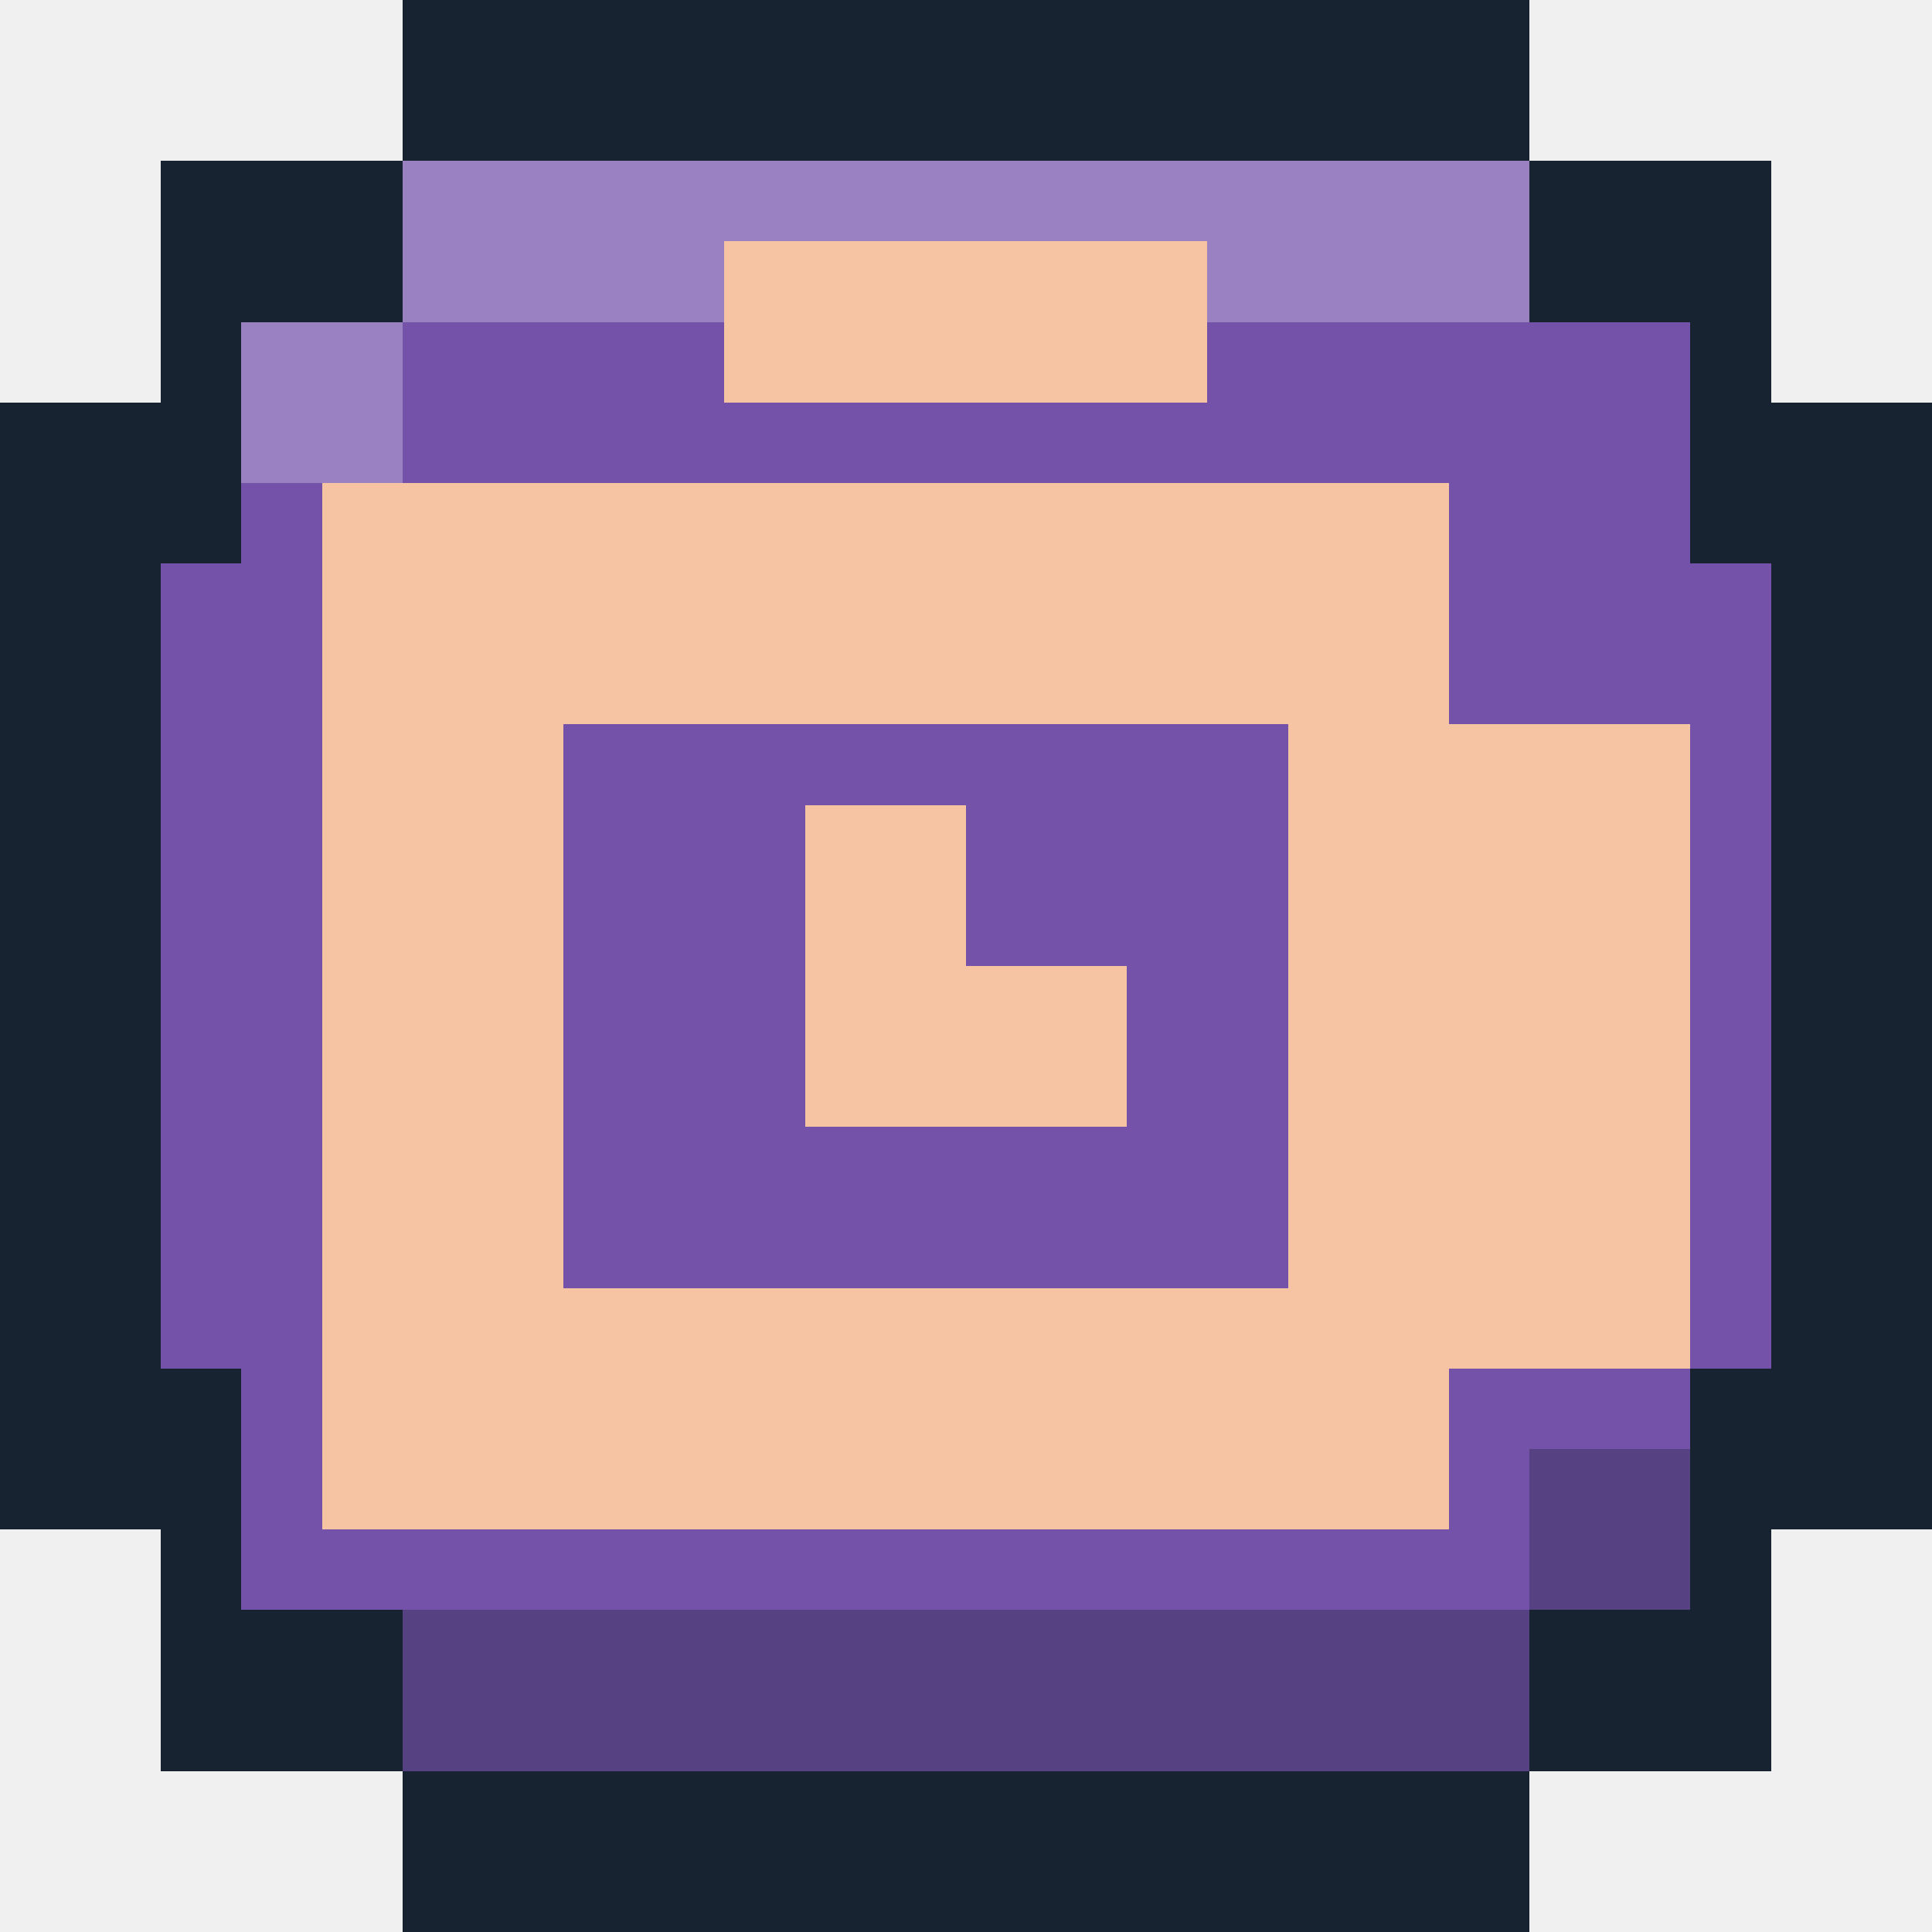
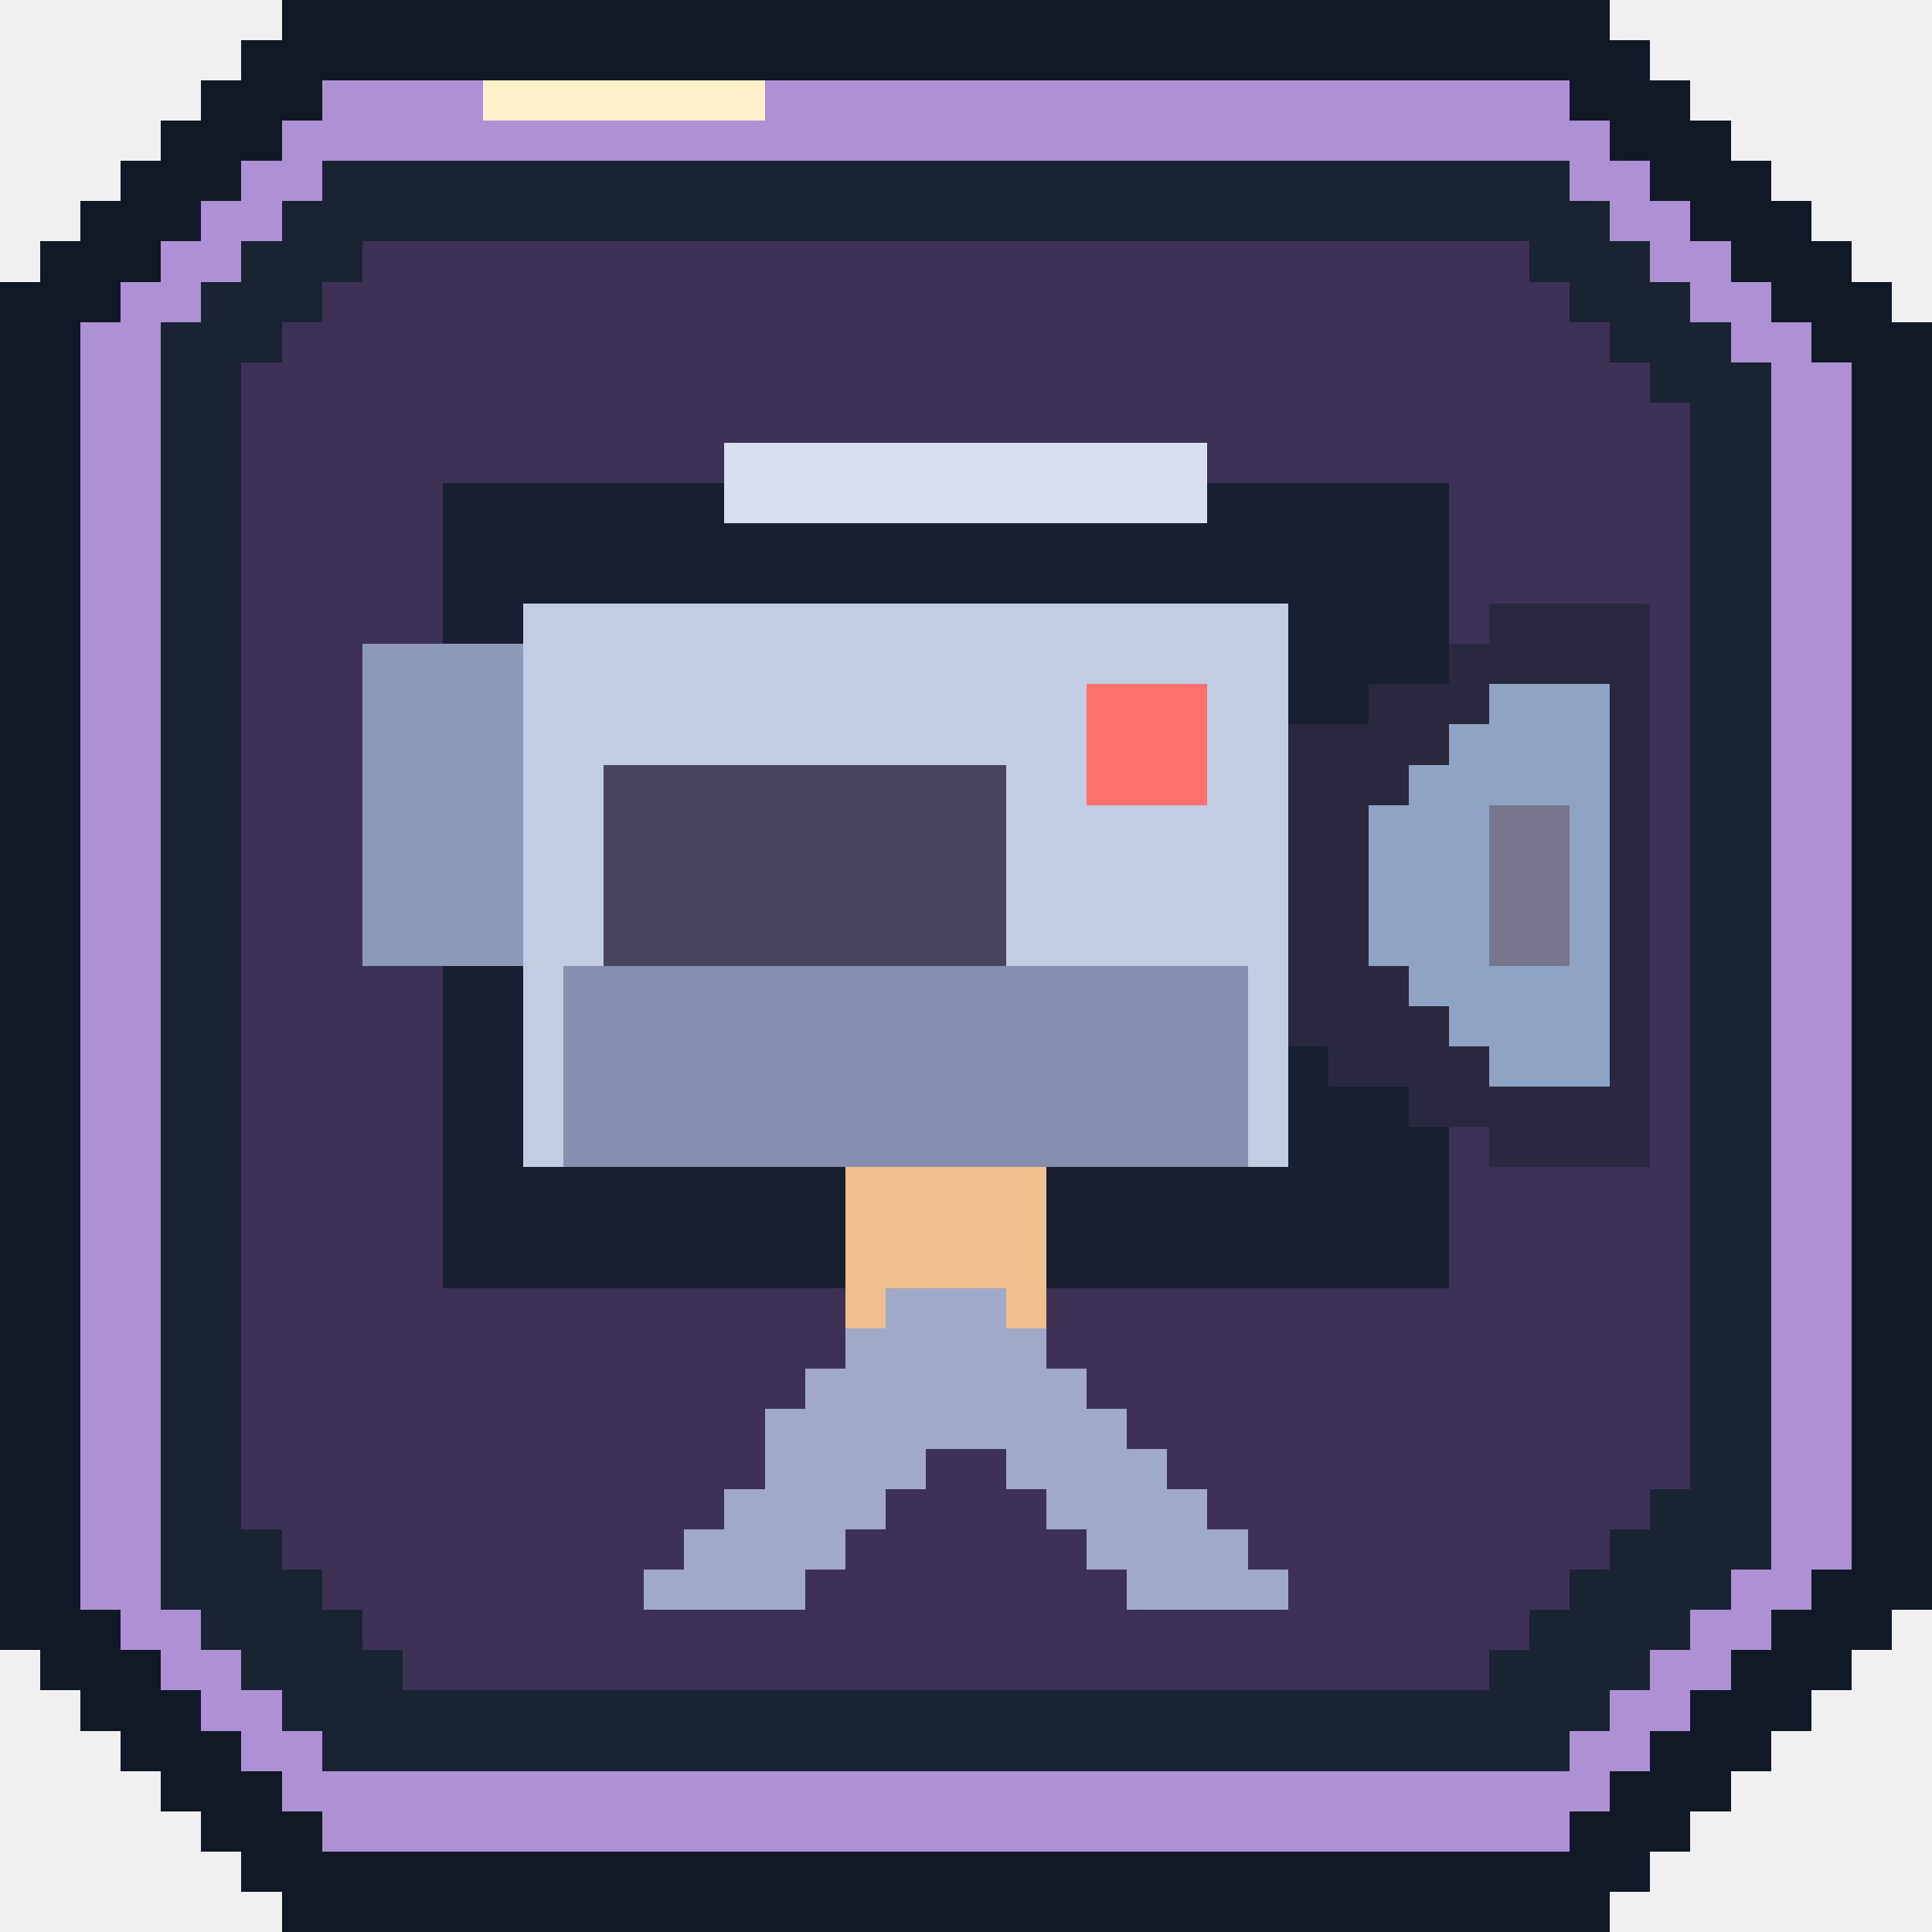
- <svg xmlns="http://www.w3.org/2000/svg" viewBox="0 0 24 24" shape-rendering="crispEdges">
-   <path fill="#182332" d="M5 0h14v2h3v3h2v14h-2v3h-3v2H5v-2H2v-3H0V5h2V2h3z" />
-   <path fill="#7452aa" d="M5 2h14v2h2v3h1v10h-1v3h-2v2H5v-2H3v-3H2V7h1V4h2z" />
-   <path fill="#ffffff" opacity=".27" d="M5 2h14v2H5zM3 4h2v2H3z" />
-   <path fill="#16202f" opacity=".32" d="M5 20h14v2H5zM19 18h2v2h-2z" />
-   <path fill="#f7c4a3" fill-rule="evenodd" d="M4 6h14v3h3v8h-3v2H4z M7 9v7h9V9z M10 10h2v2h2v2h-4z M9 3h6v2H9z" />
+ <svg xmlns="http://www.w3.org/2000/svg" width="48" height="48" viewBox="0 0 48 48" shape-rendering="crispEdges">
+   <path fill="#101925" d="M7 0h33v1h-33zM7 47h33v1h-33zM6 1h35v1h-35zM6 46h35v1h-35zM5 2h3v1h-3zM5 45h3v1h-3zM39 2h3v1h-3zM39 45h3v1h-3zM4 3h3v1h-3zM4 44h3v1h-3zM40 3h3v1h-3zM40 44h3v1h-3zM3 4h3v1h-3zM3 43h3v1h-3zM41 4h3v1h-3zM41 43h3v1h-3zM2 5h3v1h-3zM2 42h3v1h-3zM42 5h3v1h-3zM42 42h3v1h-3zM1 6h3v1h-3zM1 41h3v1h-3zM43 6h3v1h-3zM43 41h3v1h-3zM0 7h3v1h-3zM0 40h3v1h-3zM44 7h3v1h-3zM44 40h3v1h-3zM0 8h2v32h-2zM45 8h3v1h-3zM45 39h3v1h-3zM46 9h2v30h-2z" />
+   <path fill="#ad91d4" d="M8 2h4v1h-4zM19 2h20v1h-20zM7 3h33v1h-33zM7 44h33v1h-33zM6 4h2v1h-2zM6 43h2v1h-2zM39 4h2v1h-2zM39 43h2v1h-2zM5 5h2v1h-2zM5 42h2v1h-2zM40 5h2v1h-2zM40 42h2v1h-2zM4 6h2v1h-2zM4 41h2v1h-2zM41 6h2v1h-2zM41 41h2v1h-2zM3 7h2v1h-2zM3 40h2v1h-2zM42 7h2v1h-2zM42 40h2v1h-2zM2 8h2v32h-2zM43 8h2v1h-2zM43 39h2v1h-2zM44 9h2v30h-2zM8 45h31v1h-31z" />
+   <path fill="#fff0c9" d="M12 2h7v1h-7z" />
+   <path fill="#192332" d="M8 4h31v1h-31zM8 43h31v1h-31zM7 5h33v1h-33zM7 42h33v1h-33zM6 6h3v1h-3zM38 6h3v1h-3zM5 7h3v1h-3zM39 7h3v1h-3zM4 8h3v1h-3zM4 38h3v1h-3zM40 8h3v1h-3zM4 9h2v29h-2zM41 9h3v1h-3zM41 37h3v1h-3zM42 10h2v27h-2zM40 38h4v1h-4zM4 39h4v1h-4zM39 39h4v1h-4zM5 40h4v1h-4zM38 40h4v1h-4zM6 41h4v1h-4zM37 41h4v1h-4z" />
+   <path fill="#3d3156" d="M9 6h29v1h-29zM9 40h29v1h-29zM8 7h31v1h-31zM7 8h33v1h-33zM6 9h35v1h-35zM6 10h36v1h-36zM6 11h12v1h-12zM6 37h12v1h-12zM30 11h12v1h-12zM6 12h5v4h-5zM6 24h5v8h-5zM36 12h6v3h-6zM36 29h6v3h-6zM36 15h1v1h-1zM36 28h1v1h-1zM41 15h1v14h-1zM6 16h3v8h-3zM6 32h15v2h-15zM26 32h16v2h-16zM6 34h14v1h-14zM27 34h15v1h-15zM6 35h13v2h-13zM28 35h14v1h-14zM23 36h2v1h-2zM29 36h13v1h-13zM22 37h4v1h-4zM30 37h11v1h-11zM7 38h10v1h-10zM21 38h6v1h-6zM31 38h9v1h-9zM8 39h8v1h-8zM20 39h8v1h-8zM32 39h7v1h-7zM10 41h27v1h-27z" />
+   <path fill="#d8dfef" d="M18 11h12v2h-12z" />
+   <path fill="#181f30" d="M11 12h7v1h-7zM30 12h6v1h-6zM11 13h25v2h-25zM11 15h2v1h-2zM11 24h2v5h-2zM32 15h4v2h-4zM32 28h4v1h-4zM32 17h2v1h-2zM32 26h1v1h-1zM32 27h3v1h-3zM11 29h10v3h-10zM26 29h10v3h-10z" />
+   <path fill="#c2cde4" d="M13 15h19v2h-19zM13 17h14v2h-14zM30 17h2v3h-2zM13 19h2v5h-2zM25 19h2v1h-2zM25 20h7v4h-7zM13 24h1v5h-1zM31 24h1v5h-1z" />
+   <path fill="#29283f" d="M37 15h4v1h-4zM37 28h4v1h-4zM36 16h5v1h-5zM34 17h3v1h-3zM40 17h1v10h-1zM32 18h4v1h-4zM32 25h4v1h-4zM32 19h3v1h-3zM32 24h3v1h-3zM32 20h2v4h-2zM33 26h4v1h-4zM35 27h6v1h-6z" />
+   <path fill="#8c99b7" d="M9 16h4v8h-4z" />
+   <path fill="#fd706d" d="M27 17h3v3h-3z" />
+   <path fill="#8fa4c5" d="M37 17h3v1h-3zM37 26h3v1h-3zM36 18h4v1h-4zM36 25h4v1h-4zM35 19h5v1h-5zM35 24h5v1h-5zM34 20h3v4h-3zM39 20h1v4h-1z" />
+   <path fill="#48435f" d="M15 19h10v5h-10z" />
+   <path fill="#77768d" d="M37 20h2v4h-2z" />
+   <path fill="#888eaf" d="M14 24h17v5h-17z" />
+   <path fill="#f0bf8e" d="M21 29h5v3h-5zM21 32h1v1h-1zM25 32h1v1h-1z" />
+   <path fill="#a1a9c8" d="M22 32h3v1h-3zM21 33h5v1h-5zM20 34h7v1h-7zM19 35h9v1h-9zM19 36h4v1h-4zM25 36h4v1h-4zM18 37h4v1h-4zM26 37h4v1h-4zM17 38h4v1h-4zM27 38h4v1h-4zM16 39h4v1h-4zM28 39h4v1h-4z" />
</svg>
